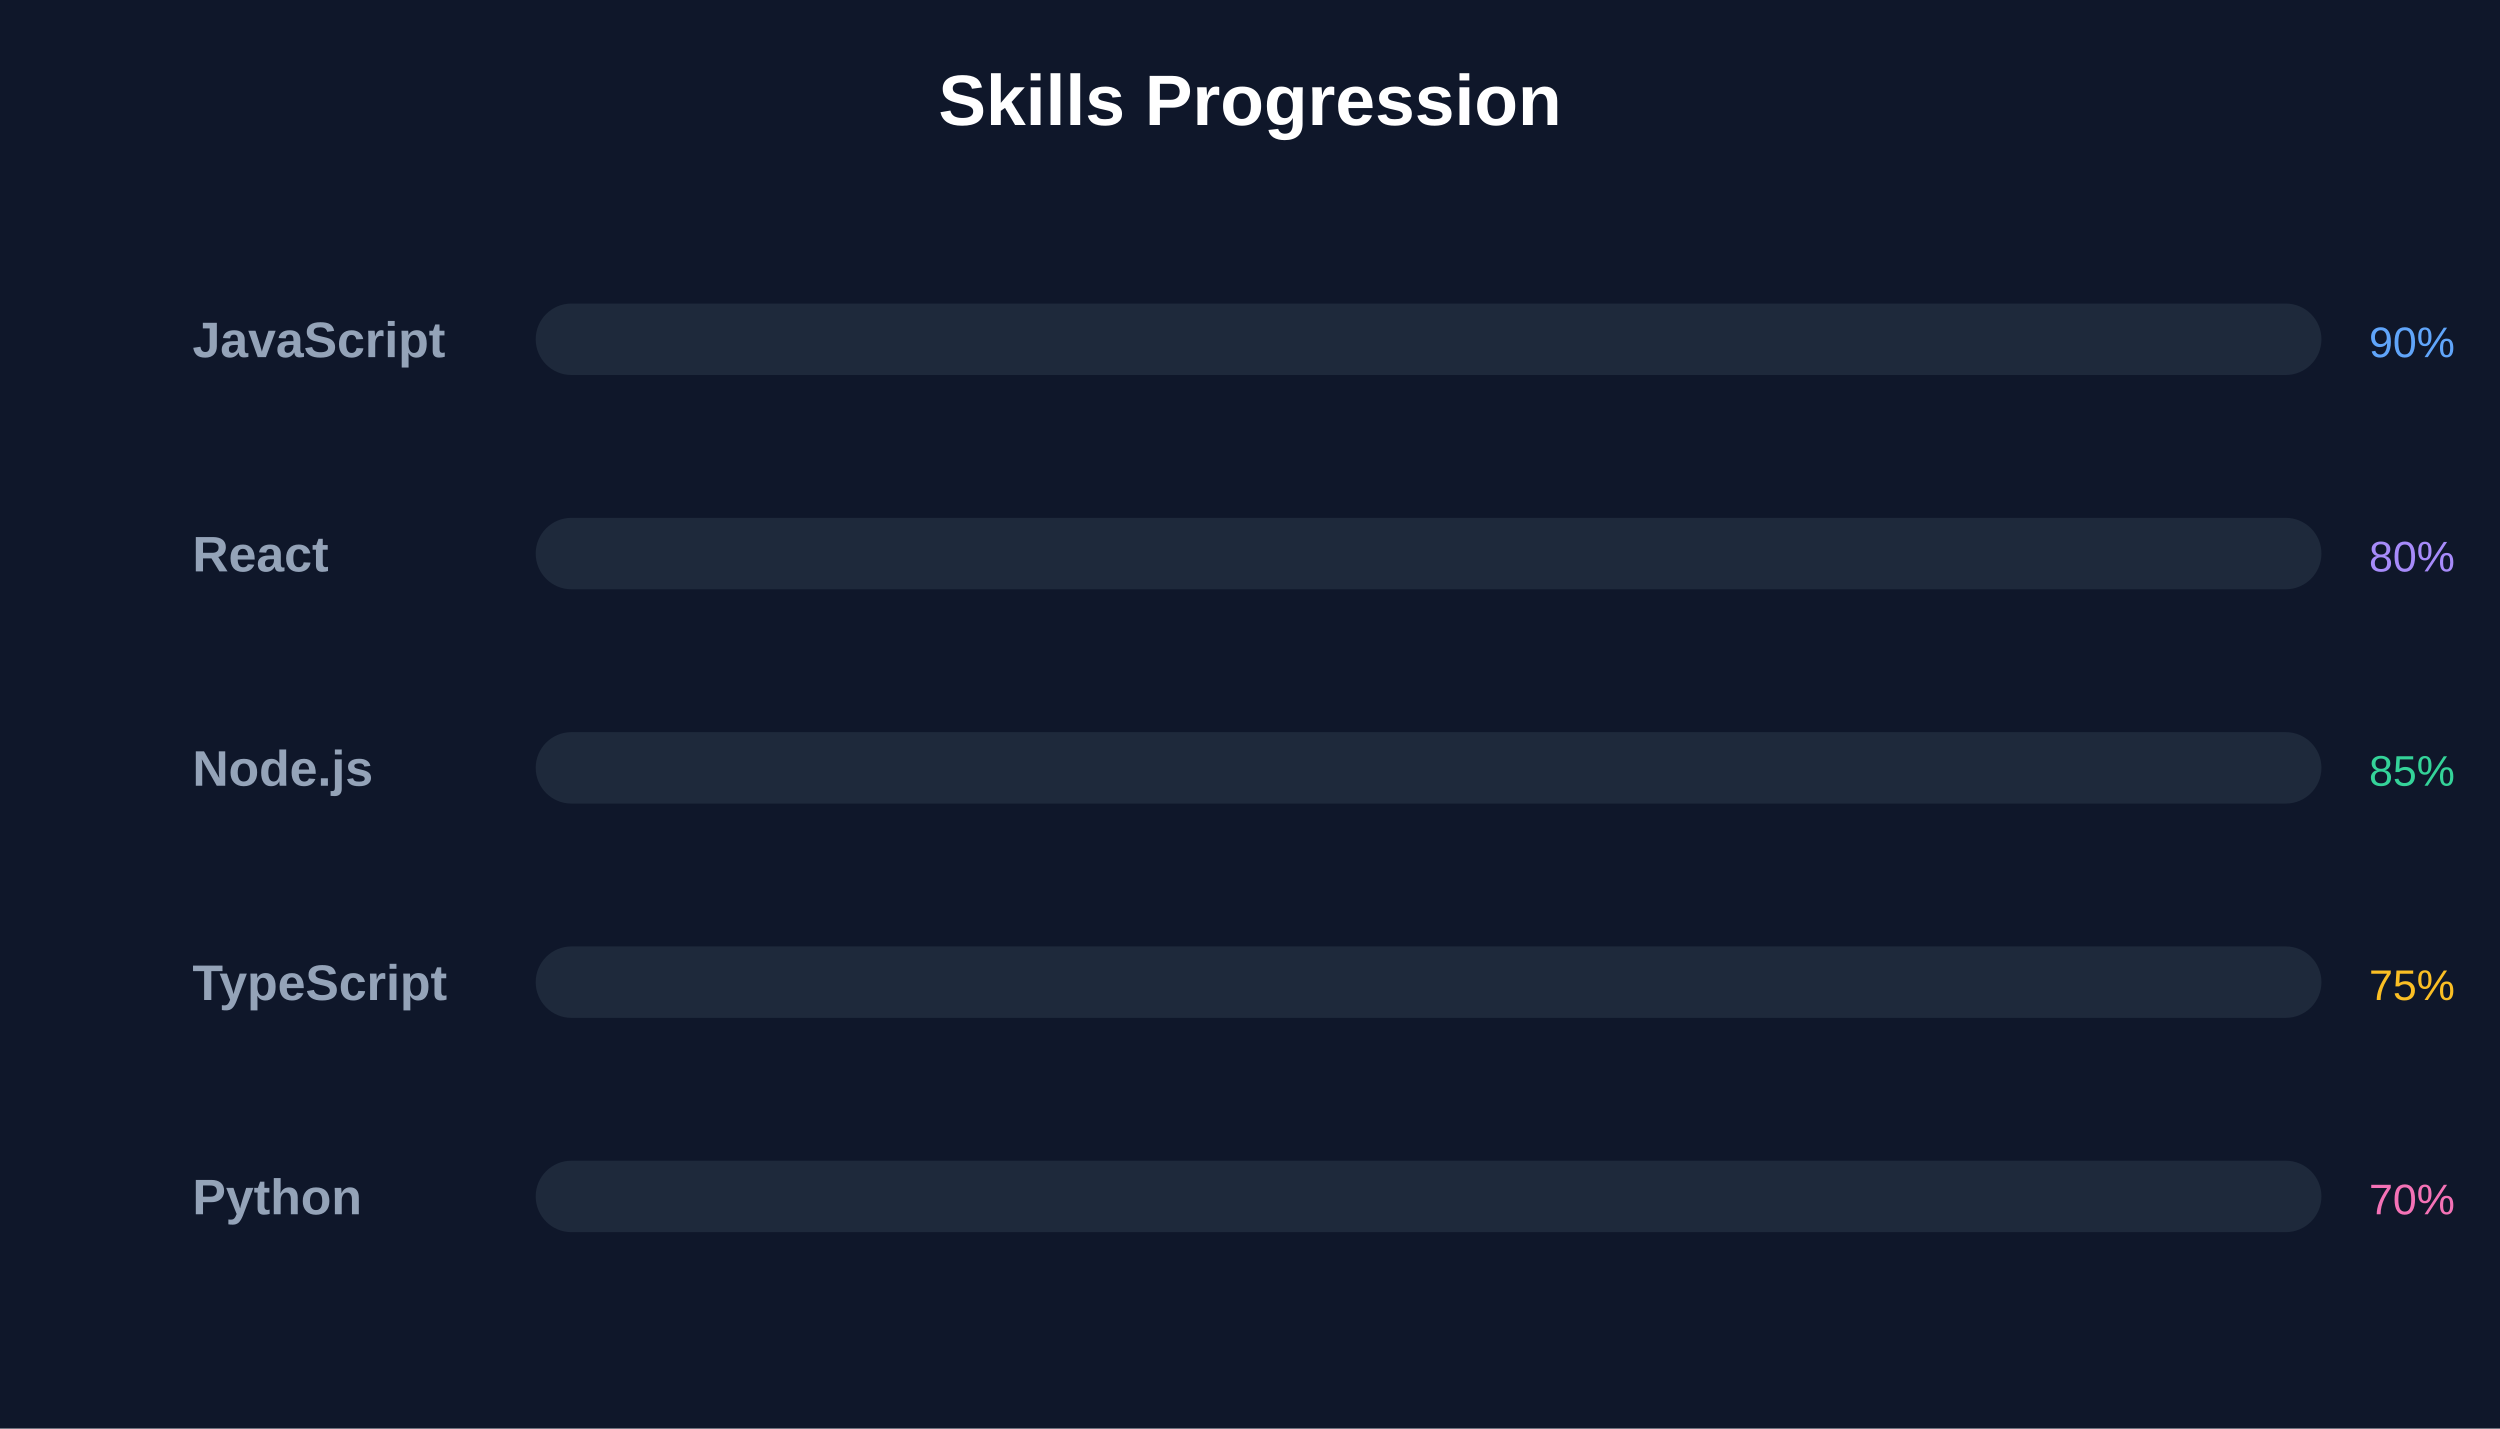
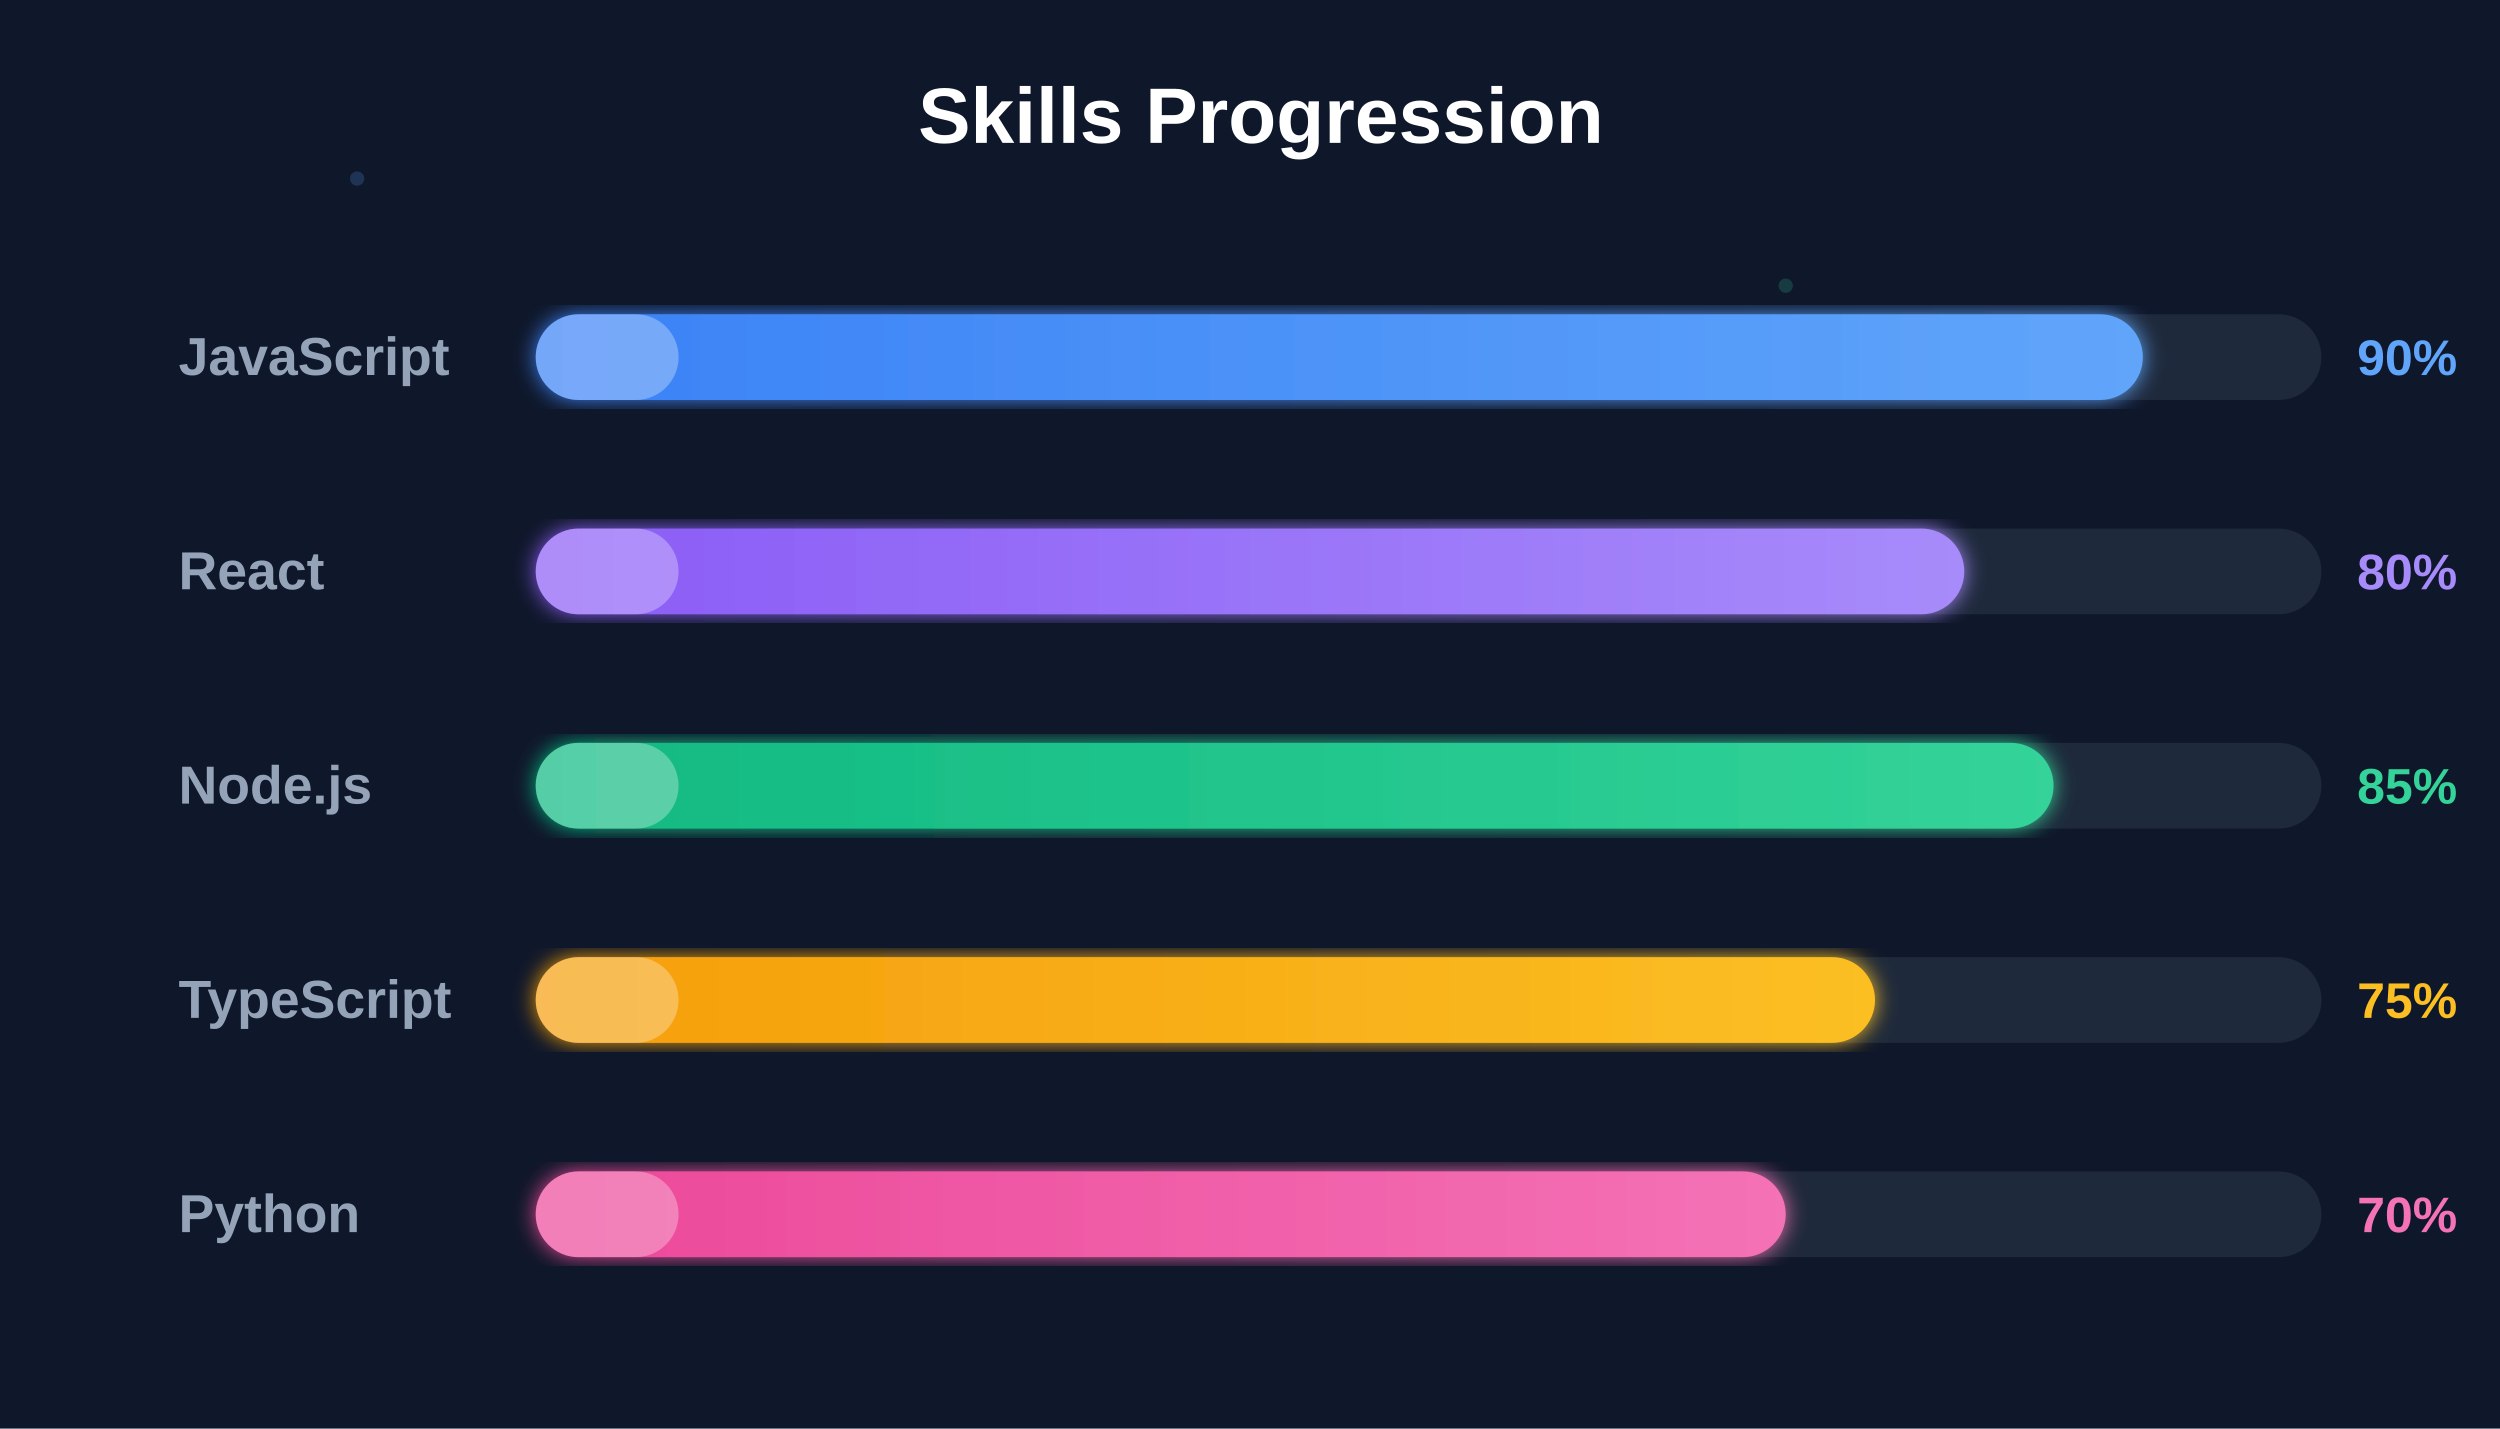
<svg xmlns="http://www.w3.org/2000/svg" viewBox="0 0 700 400" role="img" aria-labelledby="skills-title skills-desc">
+   <defs>
+     <linearGradient id="skill1" x1="0%" y1="0%" x2="100%" y2="0%">
+       <stop offset="0%" style="stop-color:#3b82f6" />
+       <stop offset="100%" style="stop-color:#60a5fa" />
+     </linearGradient>
+     <linearGradient id="skill2" x1="0%" y1="0%" x2="100%" y2="0%">
+       <stop offset="0%" style="stop-color:#8b5cf6" />
+       <stop offset="100%" style="stop-color:#a78bfa" />
+     </linearGradient>
+     <linearGradient id="skill3" x1="0%" y1="0%" x2="100%" y2="0%">
+       <stop offset="0%" style="stop-color:#10b981" />
+       <stop offset="100%" style="stop-color:#34d399" />
+     </linearGradient>
+     <linearGradient id="skill4" x1="0%" y1="0%" x2="100%" y2="0%">
+       <stop offset="0%" style="stop-color:#f59e0b" />
+       <stop offset="100%" style="stop-color:#fbbf24" />
+     </linearGradient>
+     <linearGradient id="skill5" x1="0%" y1="0%" x2="100%" y2="0%">
+       <stop offset="0%" style="stop-color:#ec4899" />
+       <stop offset="100%" style="stop-color:#f472b6" />
+     </linearGradient>
+     <filter id="glow">
+       <feGaussianBlur stdDeviation="3" />
+       <feMerge>
+         <feMergeNode />
+         <feMergeNode in="SourceGraphic" />
+       </feMerge>
+     </filter>
+   </defs>
  <style>
    @media (prefers-reduced-motion: reduce) {
      * { animation: none !important; }
    }
  </style>
  <rect width="700" height="400" fill="#0f172a" />
-   <text x="350" y="35" text-anchor="middle" font-family="Arial" font-size="20" font-weight="bold" fill="white">
+   <g opacity="0.2">
+     <circle cx="100" cy="50" r="2" fill="#60a5fa">
+       <animate attributeName="cy" values="50;350;50" dur="15s" repeatCount="indefinite" />
+       <animate attributeName="opacity" values="0;1;0" dur="15s" repeatCount="indefinite" />
+     </circle>
+     <circle cx="300" cy="100" r="2" fill="#a78bfa">
+       <animate attributeName="cy" values="100;400;100" dur="20s" repeatCount="indefinite" />
+       <animate attributeName="opacity" values="0;1;0" dur="20s" repeatCount="indefinite" />
+     </circle>
+     <circle cx="500" cy="80" r="2" fill="#34d399">
+       <animate attributeName="cy" values="80;380;80" dur="18s" repeatCount="indefinite" />
+       <animate attributeName="opacity" values="0;1;0" dur="18s" repeatCount="indefinite" />
+     </circle>
+   </g>
+   <text x="350" y="40" text-anchor="middle" font-family="Arial" font-size="22" font-weight="bold" fill="white">
+     <animate attributeName="opacity" values="0.8;1;0.8" dur="3s" repeatCount="indefinite" />
    Skills Progression
  </text>
  <g>
-     <text x="50" y="100" font-family="Arial" font-size="14" font-weight="bold" fill="#94a3b8">
-       <animate attributeName="opacity" values="0;1" begin="0s;skillsloop.end+5s" dur="0.5s" fill="freeze" />
+     <text x="50" y="105" font-family="Arial" font-size="15" font-weight="bold" fill="#94a3b8">
      JavaScript
+       <animate attributeName="opacity" values="0.7;1;0.7" dur="3s" repeatCount="indefinite" />
    </text>
-     <rect x="150" y="85" width="500" height="20" rx="10" fill="#1e293b" />
-     <rect x="150" y="85" width="0" height="20" rx="10" fill="#3b82f6">
-       <animate attributeName="width" values="0;450" begin="0.5s;skillsloop.end+5.5s" dur="2s" fill="freeze" />
+     <rect x="150" y="88" width="500" height="24" rx="12" fill="#1e293b" />
+     <rect x="150" y="88" width="450" height="24" rx="12" fill="url(#skill1)" filter="url(#glow)">
+       <animate attributeName="width" values="0;450" dur="3s" fill="freeze" />
+       <animate attributeName="opacity" values="0.8;1;0.8" dur="2s" repeatCount="indefinite" />
    </rect>
-     <text x="660" y="100" font-family="Arial" font-size="12" fill="#60a5fa">
-       <animate attributeName="opacity" values="0;1" begin="2.5s;skillsloop.end+7.5s" dur="0.3s" fill="freeze" />
+     <rect x="150" y="88" width="40" height="24" rx="12" fill="white" opacity="0.3">
+       <animate attributeName="x" values="150;560" dur="3s" repeatCount="indefinite" />
+     </rect>
+     <text x="660" y="105" font-family="Arial" font-size="14" font-weight="bold" fill="#60a5fa">
      90%
+       <animate attributeName="opacity" values="0;1" dur="0.5s" begin="2.5s" fill="freeze" />
    </text>
  </g>
  <g>
-     <text x="50" y="160" font-family="Arial" font-size="14" font-weight="bold" fill="#94a3b8">
-       <animate attributeName="opacity" values="0;1" begin="0.3s;skillsloop.end+5.3s" dur="0.5s" fill="freeze" />
+     <text x="50" y="165" font-family="Arial" font-size="15" font-weight="bold" fill="#94a3b8">
      React
+       <animate attributeName="opacity" values="0.7;1;0.7" dur="3s" begin="0.3s" repeatCount="indefinite" />
    </text>
-     <rect x="150" y="145" width="500" height="20" rx="10" fill="#1e293b" />
-     <rect x="150" y="145" width="0" height="20" rx="10" fill="#8b5cf6">
-       <animate attributeName="width" values="0;400" begin="0.8s;skillsloop.end+5.8s" dur="2s" fill="freeze" />
+     <rect x="150" y="148" width="500" height="24" rx="12" fill="#1e293b" />
+     <rect x="150" y="148" width="400" height="24" rx="12" fill="url(#skill2)" filter="url(#glow)">
+       <animate attributeName="width" values="0;400" dur="3s" begin="0.3s" fill="freeze" />
+       <animate attributeName="opacity" values="0.8;1;0.8" dur="2s" begin="0.3s" repeatCount="indefinite" />
    </rect>
-     <text x="660" y="160" font-family="Arial" font-size="12" fill="#a78bfa">
-       <animate attributeName="opacity" values="0;1" begin="2.8s;skillsloop.end+7.8s" dur="0.3s" fill="freeze" />
+     <rect x="150" y="148" width="40" height="24" rx="12" fill="white" opacity="0.3">
+       <animate attributeName="x" values="150;510" dur="3s" begin="0.3s" repeatCount="indefinite" />
+     </rect>
+     <text x="660" y="165" font-family="Arial" font-size="14" font-weight="bold" fill="#a78bfa">
      80%
+       <animate attributeName="opacity" values="0;1" dur="0.5s" begin="2.8s" fill="freeze" />
    </text>
  </g>
  <g>
-     <text x="50" y="220" font-family="Arial" font-size="14" font-weight="bold" fill="#94a3b8">
-       <animate attributeName="opacity" values="0;1" begin="0.6s;skillsloop.end+5.6s" dur="0.5s" fill="freeze" />
+     <text x="50" y="225" font-family="Arial" font-size="15" font-weight="bold" fill="#94a3b8">
      Node.js
+       <animate attributeName="opacity" values="0.7;1;0.7" dur="3s" begin="0.6s" repeatCount="indefinite" />
    </text>
-     <rect x="150" y="205" width="500" height="20" rx="10" fill="#1e293b" />
-     <rect x="150" y="205" width="0" height="20" rx="10" fill="#10b981">
-       <animate attributeName="width" values="0;425" begin="1.1s;skillsloop.end+6.1s" dur="2s" fill="freeze" />
+     <rect x="150" y="208" width="500" height="24" rx="12" fill="#1e293b" />
+     <rect x="150" y="208" width="425" height="24" rx="12" fill="url(#skill3)" filter="url(#glow)">
+       <animate attributeName="width" values="0;425" dur="3s" begin="0.6s" fill="freeze" />
+       <animate attributeName="opacity" values="0.8;1;0.8" dur="2s" begin="0.6s" repeatCount="indefinite" />
    </rect>
-     <text x="660" y="220" font-family="Arial" font-size="12" fill="#34d399">
-       <animate attributeName="opacity" values="0;1" begin="3.1s;skillsloop.end+8.1s" dur="0.3s" fill="freeze" />
+     <rect x="150" y="208" width="40" height="24" rx="12" fill="white" opacity="0.3">
+       <animate attributeName="x" values="150;535" dur="3s" begin="0.6s" repeatCount="indefinite" />
+     </rect>
+     <text x="660" y="225" font-family="Arial" font-size="14" font-weight="bold" fill="#34d399">
      85%
+       <animate attributeName="opacity" values="0;1" dur="0.5s" begin="3.1s" fill="freeze" />
    </text>
  </g>
  <g>
-     <text x="50" y="280" font-family="Arial" font-size="14" font-weight="bold" fill="#94a3b8">
-       <animate attributeName="opacity" values="0;1" begin="0.9s;skillsloop.end+5.9s" dur="0.5s" fill="freeze" />
+     <text x="50" y="285" font-family="Arial" font-size="15" font-weight="bold" fill="#94a3b8">
      TypeScript
+       <animate attributeName="opacity" values="0.7;1;0.7" dur="3s" begin="0.9s" repeatCount="indefinite" />
    </text>
-     <rect x="150" y="265" width="500" height="20" rx="10" fill="#1e293b" />
-     <rect x="150" y="265" width="0" height="20" rx="10" fill="#f59e0b">
-       <animate attributeName="width" values="0;375" begin="1.4s;skillsloop.end+6.4s" dur="2s" fill="freeze" />
+     <rect x="150" y="268" width="500" height="24" rx="12" fill="#1e293b" />
+     <rect x="150" y="268" width="375" height="24" rx="12" fill="url(#skill4)" filter="url(#glow)">
+       <animate attributeName="width" values="0;375" dur="3s" begin="0.9s" fill="freeze" />
+       <animate attributeName="opacity" values="0.8;1;0.8" dur="2s" begin="0.9s" repeatCount="indefinite" />
    </rect>
-     <text x="660" y="280" font-family="Arial" font-size="12" fill="#fbbf24">
-       <animate attributeName="opacity" values="0;1" begin="3.4s;skillsloop.end+8.4s" dur="0.3s" fill="freeze" />
+     <rect x="150" y="268" width="40" height="24" rx="12" fill="white" opacity="0.3">
+       <animate attributeName="x" values="150;485" dur="3s" begin="0.9s" repeatCount="indefinite" />
+     </rect>
+     <text x="660" y="285" font-family="Arial" font-size="14" font-weight="bold" fill="#fbbf24">
      75%
+       <animate attributeName="opacity" values="0;1" dur="0.5s" begin="3.4s" fill="freeze" />
    </text>
  </g>
  <g>
-     <text x="50" y="340" font-family="Arial" font-size="14" font-weight="bold" fill="#94a3b8">
-       <animate attributeName="opacity" values="0;1" begin="1.2s;skillsloop.end+6.2s" dur="0.5s" fill="freeze" />
+     <text x="50" y="345" font-family="Arial" font-size="15" font-weight="bold" fill="#94a3b8">
      Python
+       <animate attributeName="opacity" values="0.7;1;0.7" dur="3s" begin="1.2s" repeatCount="indefinite" />
    </text>
-     <rect x="150" y="325" width="500" height="20" rx="10" fill="#1e293b" />
-     <rect x="150" y="325" width="0" height="20" rx="10" fill="#ec4899">
-       <animate attributeName="width" values="0;350" begin="1.7s;skillsloop.end+6.7s" dur="2s" fill="freeze" />
+     <rect x="150" y="328" width="500" height="24" rx="12" fill="#1e293b" />
+     <rect x="150" y="328" width="350" height="24" rx="12" fill="url(#skill5)" filter="url(#glow)">
+       <animate attributeName="width" values="0;350" dur="3s" begin="1.2s" fill="freeze" />
+       <animate attributeName="opacity" values="0.8;1;0.8" dur="2s" begin="1.2s" repeatCount="indefinite" />
    </rect>
-     <text x="660" y="340" font-family="Arial" font-size="12" fill="#f472b6">
-       <animate id="skillsloop" attributeName="opacity" values="0;1" begin="3.7s;skillsloop.end+8.7s" dur="0.3s" fill="freeze" />
+     <rect x="150" y="328" width="40" height="24" rx="12" fill="white" opacity="0.3">
+       <animate attributeName="x" values="150;460" dur="3s" begin="1.2s" repeatCount="indefinite" />
+     </rect>
+     <text x="660" y="345" font-family="Arial" font-size="14" font-weight="bold" fill="#f472b6">
      70%
+       <animate attributeName="opacity" values="0;1" dur="0.5s" begin="3.7s" fill="freeze" />
+     </text>
+   </g>
+   <g opacity="0">
+     <animate attributeName="opacity" values="0;1" begin="4s" dur="1s" fill="freeze" />
+     <rect x="50" y="375" width="600" height="1" fill="#334155" />
+     <text x="350" y="395" text-anchor="middle" font-family="Arial" font-size="12" fill="#64748b">
+       Average Proficiency: 80% • Total Skills: 5 • Learning: Continuous
    </text>
  </g>
</svg>
